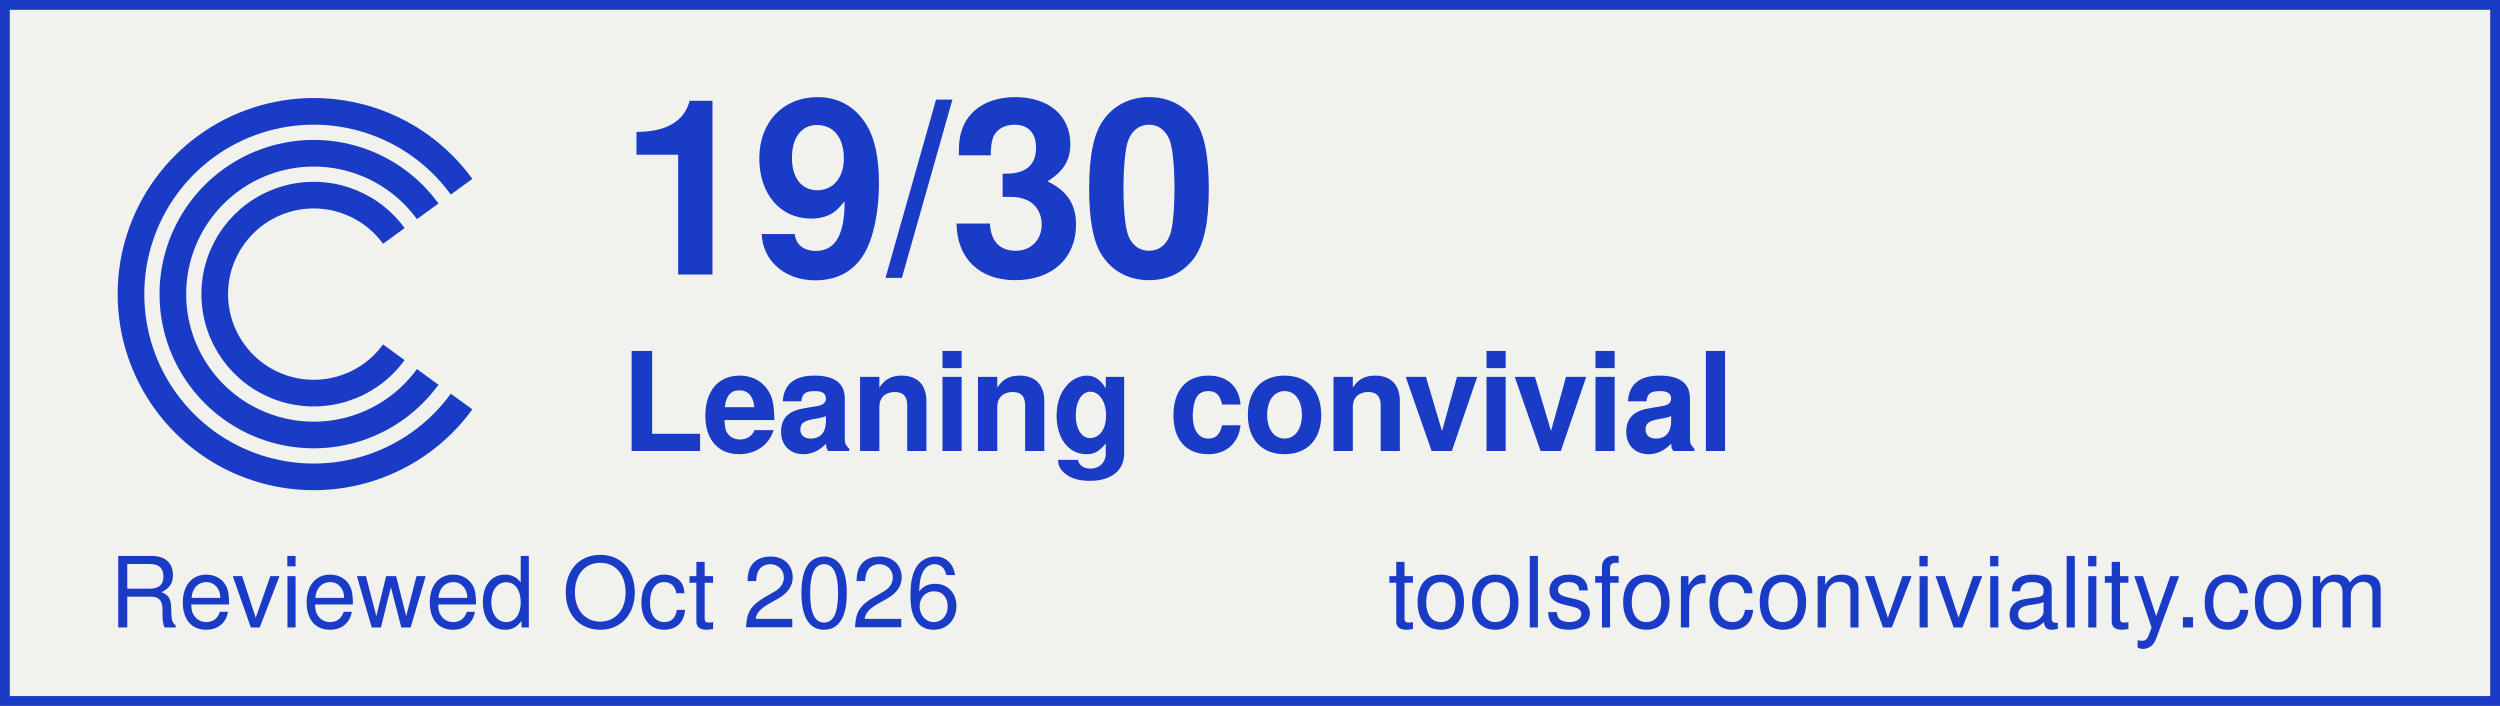
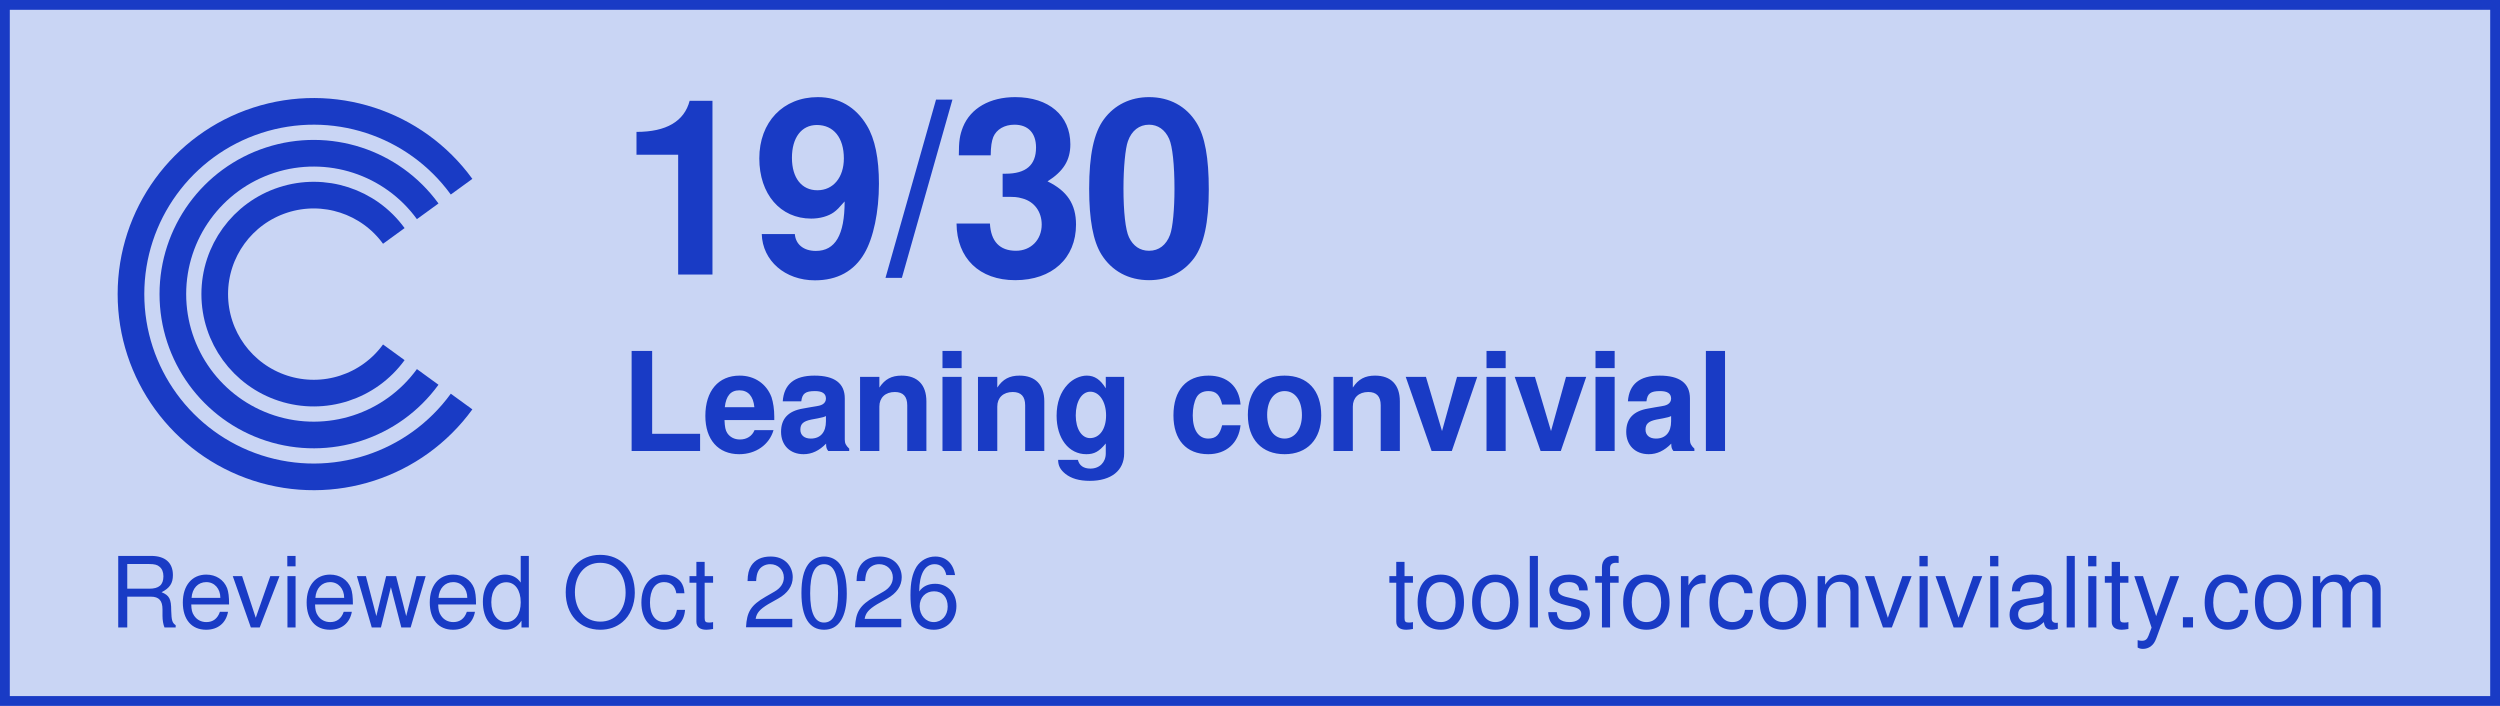
<svg xmlns="http://www.w3.org/2000/svg" width="255" height="72" viewBox="0 0 255 72" role="img" aria-labelledby="title desc">
-   <rect width="255" height="72" fill="#f1f2ed" />
+   <rect width="255" height="72" fill="#c9d5f4" />
  <rect x="0.5" y="0.5" width="254" height="71" fill="none" stroke="#193bc5" stroke-width="1" />
  <g id="label" fill="#193bc5">
    <g id="c-mark" color="#193bc5" transform="translate(5.087379 5.145631) scale(0.1941748)">
      <path d="M216.266 71.573 A96 96 0 1 0 216.266 184.427" fill="none" stroke="currentColor" stroke-width="14" stroke-linecap="butt" stroke-linejoin="round" />
      <path d="M198.467 84.504 A74 74 0 1 0 198.467 171.496" fill="none" stroke="currentColor" stroke-width="14" stroke-linecap="butt" stroke-linejoin="round" />
      <path d="M180.669 97.435 A52 52 0 1 0 180.669 158.565" fill="none" stroke="currentColor" stroke-width="14" stroke-linecap="butt" stroke-linejoin="round" />
    </g>
    <text id="score" x="63.219" y="28" font-family="Helvetica, Arial, sans-serif" font-size="25" font-weight="700" letter-spacing="-0.375">19/30</text>
    <text id="verdict" x="63.3" y="46" font-family="Helvetica, Arial, sans-serif" font-size="14" font-weight="700" letter-spacing="-0.21">Leaning convivial</text>
    <text id="review-date" x="11.121" y="64" font-family="Helvetica, Arial, sans-serif" font-size="10" font-weight="400" letter-spacing="0">Reviewed Oct 2026</text>
    <text id="attribution" x="141.574" y="64" font-family="Helvetica, Arial, sans-serif" font-size="10" font-weight="400" letter-spacing="0">toolsforconviviality.com</text>
  </g>
</svg>
